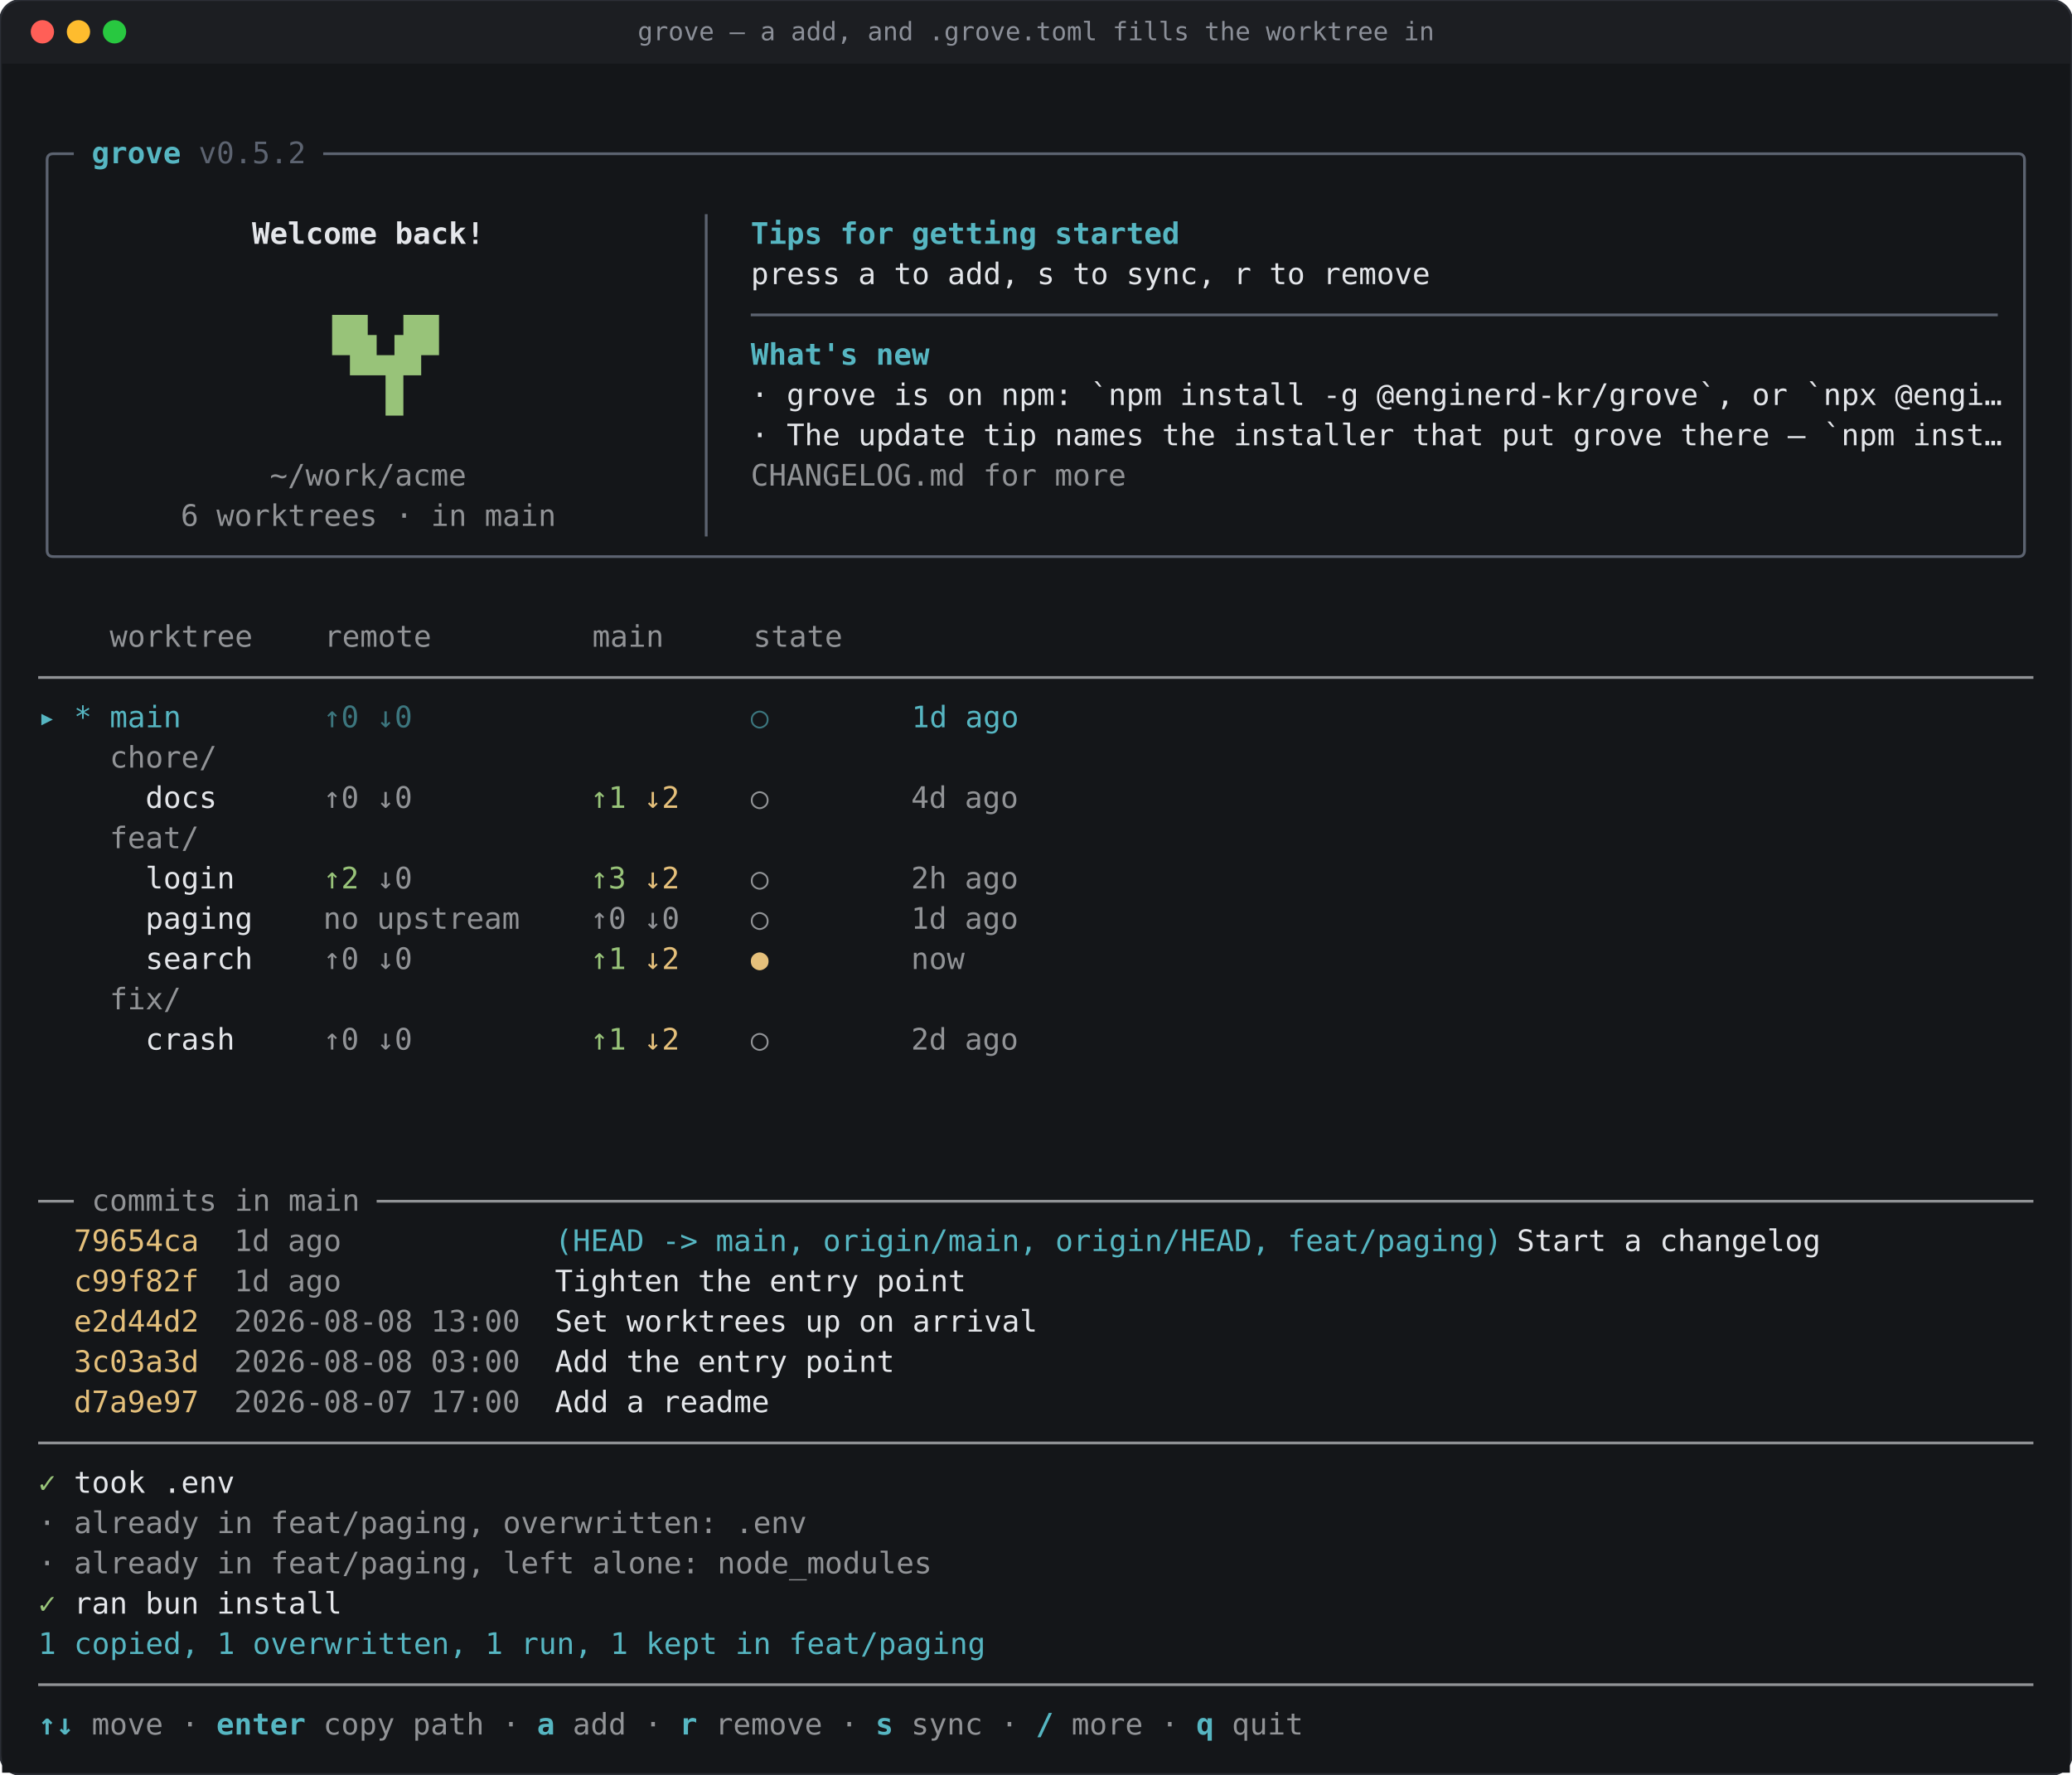
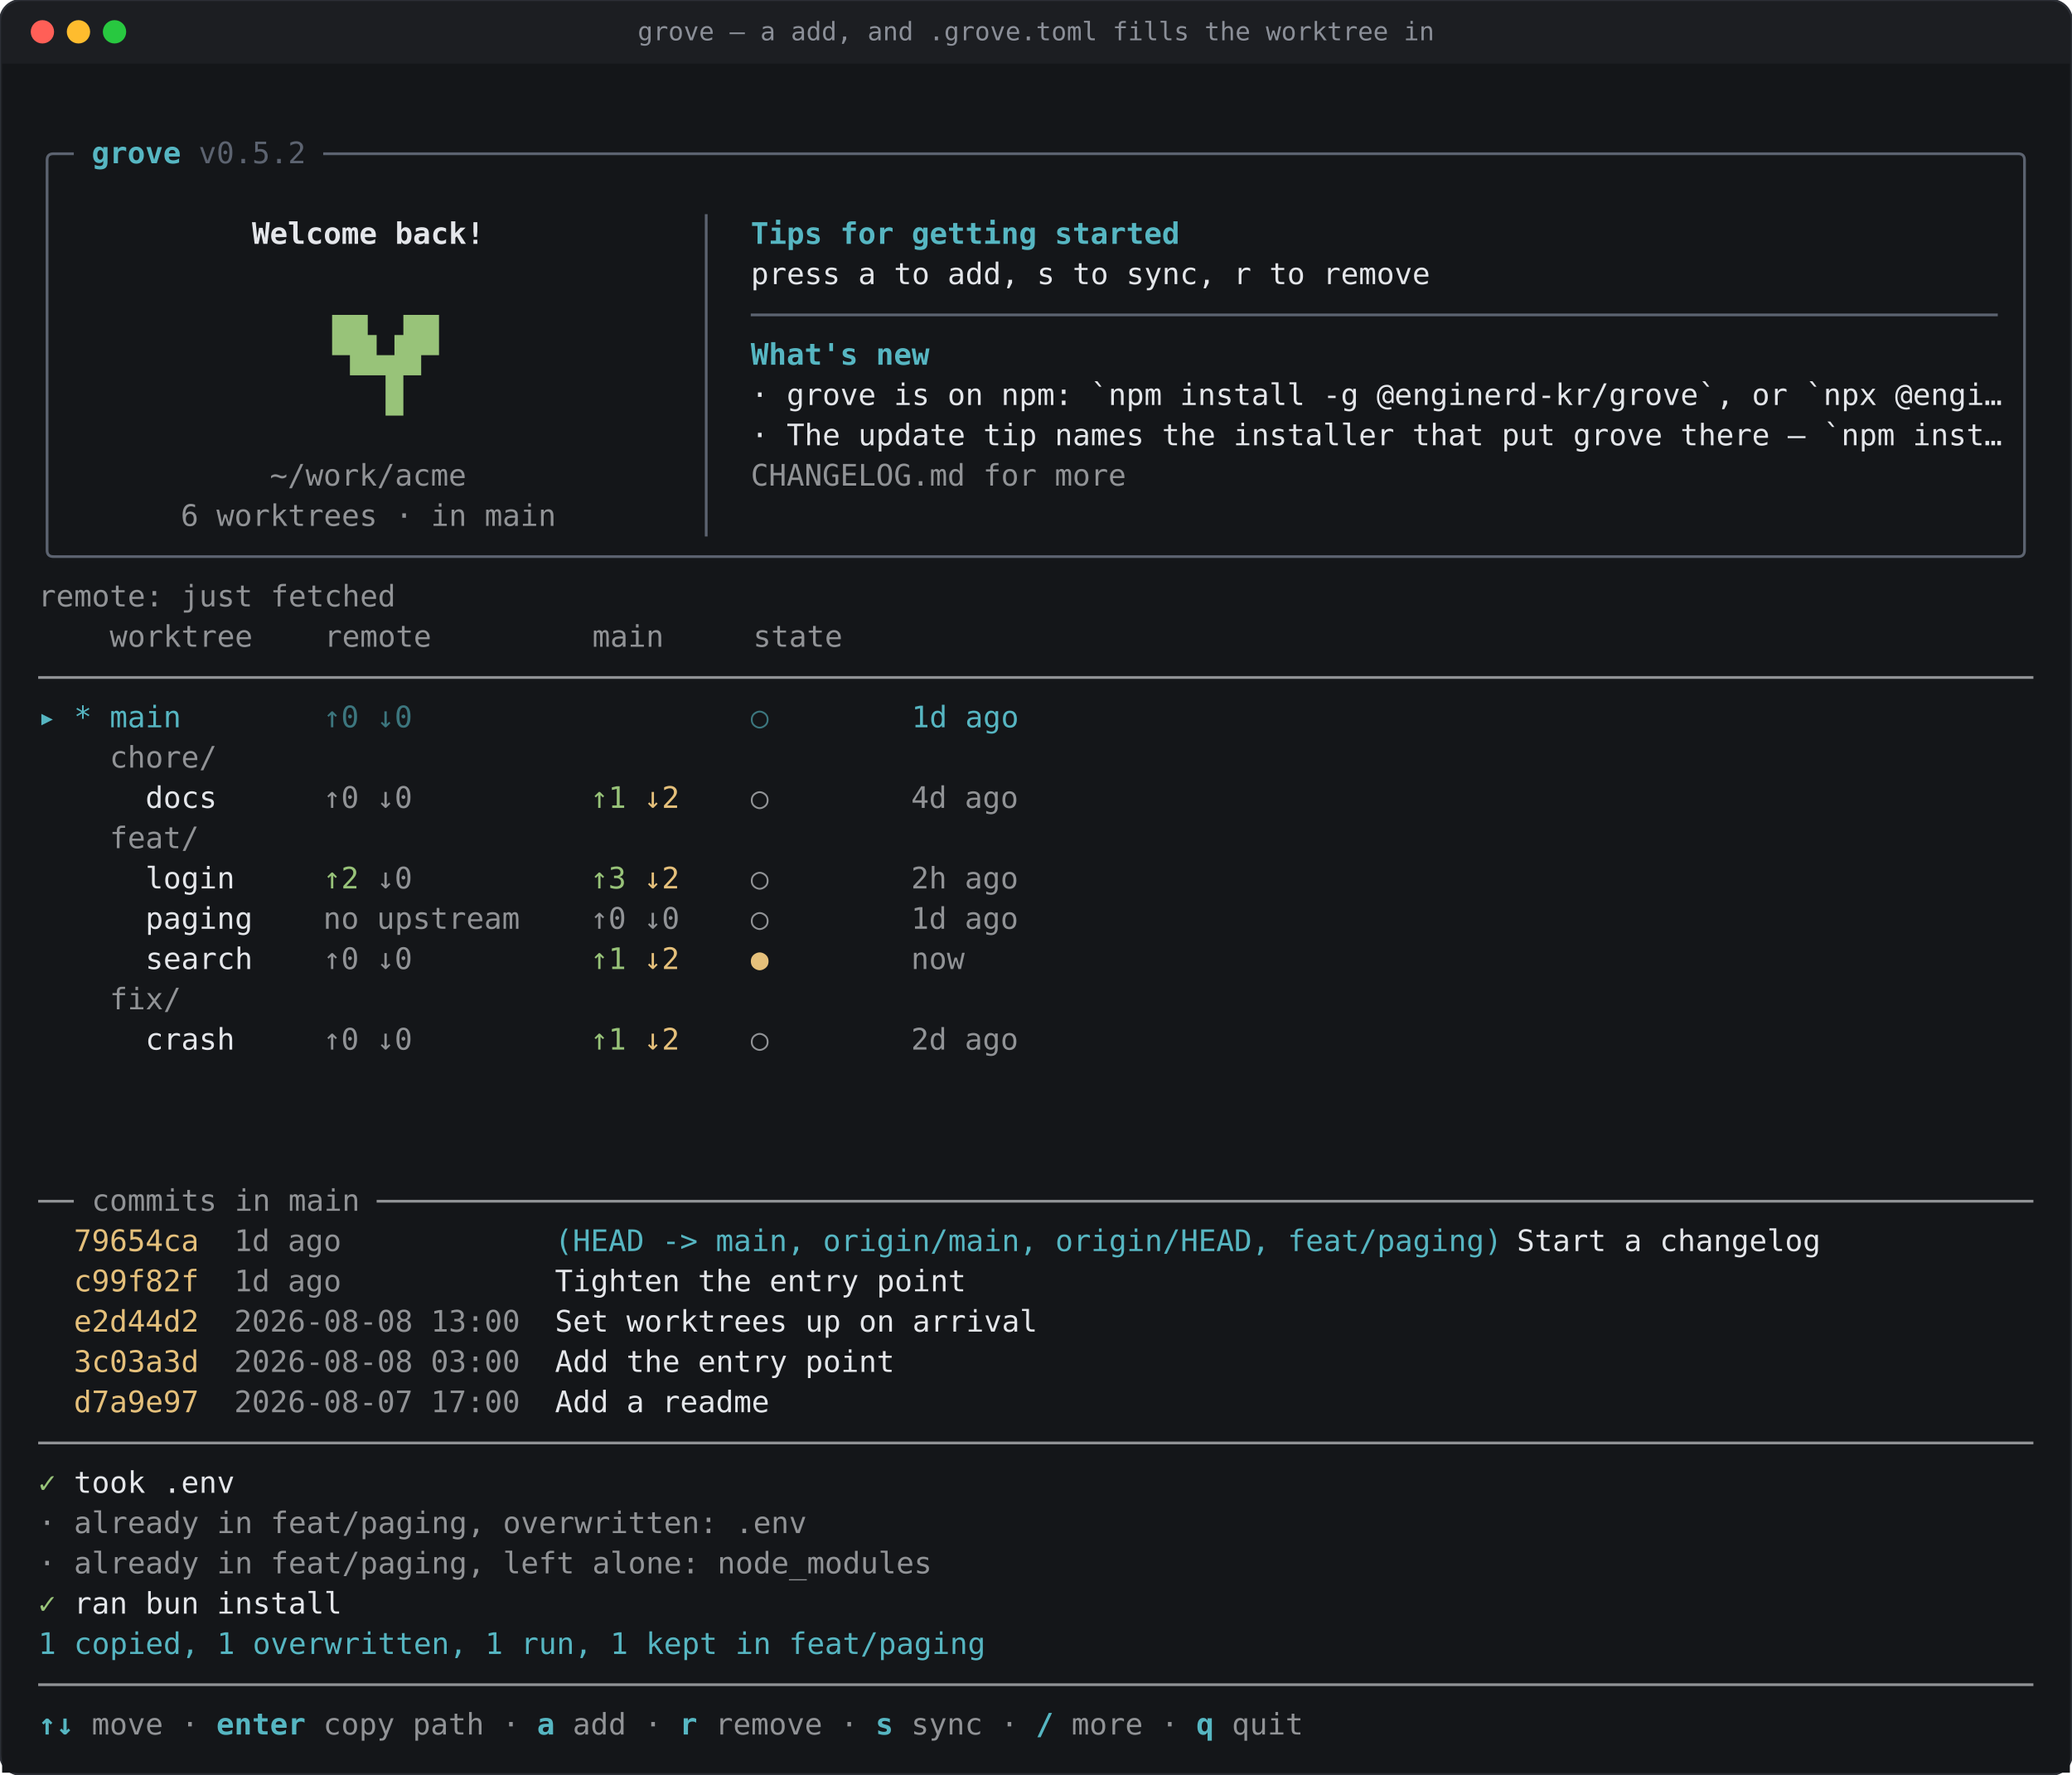
<svg xmlns="http://www.w3.org/2000/svg" width="977" height="837" viewBox="0 0 977 837" font-family="ui-monospace, SFMono-Regular, Menlo, Consolas, 'DejaVu Sans Mono', monospace" font-size="14">
  <rect width="977" height="837" rx="10" fill="#1c1e22" stroke="#2c2f36" />
  <rect x="1" y="30" width="975" height="806" fill="#141619" />
  <circle cx="20" cy="15" r="5.5" fill="#ff5f57" />
  <circle cx="37" cy="15" r="5.5" fill="#febc2e" />
  <circle cx="54" cy="15" r="5.5" fill="#28c840" />
  <text x="488.5" y="19" fill="#8b8f98" font-size="12" text-anchor="middle">grove — a add, and .grove.toml fills the worktree in</text>
  <path fill="#98c379" opacity="1" d="M156.60 148.50h4.20v9.50h-4.20zM160.80 148.50h8.40v9.50h-8.40zM169.20 148.50h4.20v9.50h-4.20zM190.20 148.50h4.20v9.50h-4.20zM194.40 148.50h8.40v9.50h-8.40zM202.80 148.50h4.20v9.50h-4.20zM156.60 158.00h4.20v9.50h-4.20zM160.80 158.00h4.20v9.50h-4.20zM165.00 158.00h4.20v9.50h-4.20zM165.00 167.50h4.20v9.50h-4.20zM169.20 158.00h8.40v19.00h-8.40zM177.60 167.50h8.40v9.50h-8.40zM186.00 158.00h8.40v19.00h-8.40zM194.40 158.00h4.20v9.50h-4.20zM198.60 158.00h4.20v9.50h-4.20zM194.40 167.50h4.20v9.50h-4.20zM202.80 158.00h4.20v9.50h-4.20zM181.80 177.00h4.20v19.00h-4.20zM186.00 177.00h4.20v19.00h-4.20z" />
  <path fill="none" stroke="#5c6370" stroke-width="1.3" opacity="1" d="M22.20 82.00V75.50Q22.20 72.50 25.20 72.50H26.40M26.40 72.50H34.80M152.40 72.50H950.40M954.60 82.00V75.50Q954.60 72.50 951.60 72.50H950.40M22.20 82.00V101.00M954.60 82.00V101.00M22.20 101.00V120.00M333.00 101.00V120.00M954.60 101.00V120.00M22.20 120.00V139.00M333.00 120.00V139.00M954.60 120.00V139.00M22.20 139.00V158.00M333.00 139.00V158.00M354.00 148.50H942.00M954.60 139.00V158.00M22.20 158.00V177.00M333.00 158.00V177.00M954.60 158.00V177.00M22.20 177.00V196.00M333.00 177.00V196.00M954.60 177.00V196.00M22.20 196.00V215.00M333.00 196.00V215.00M954.60 196.00V215.00M22.20 215.00V234.00M333.00 215.00V234.00M954.60 215.00V234.00M22.20 234.00V253.00M333.00 234.00V253.00M954.60 234.00V253.00M22.20 253.00V259.50Q22.20 262.50 25.20 262.50H26.40M26.40 262.50H950.40M954.60 253.00V259.50Q954.60 262.50 951.60 262.50H950.40" />
  <path fill="none" stroke="#e4e6ea" stroke-width="1.3" opacity="0.6" d="M18.00 319.50H958.80M18.00 566.50H34.80M177.60 566.50H958.80M18.00 680.50H958.80M18.00 794.50H958.80" />
  <text x="43.2" y="77.0" fill="#56b6c2" font-weight="600" textLength="42.0" lengthAdjust="spacingAndGlyphs" xml:space="preserve">grove</text>
  <text x="85.2" y="77.0" fill="#5c6370" textLength="67.2" lengthAdjust="spacingAndGlyphs" xml:space="preserve"> v0.5.2 </text>
  <text x="118.8" y="115.0" fill="#e4e6ea" font-weight="600" textLength="109.2" lengthAdjust="spacingAndGlyphs" xml:space="preserve">Welcome back!</text>
  <text x="354.0" y="115.0" fill="#56b6c2" font-weight="600" textLength="201.6" lengthAdjust="spacingAndGlyphs" xml:space="preserve">Tips for getting started</text>
  <text x="337.2" y="134.0" fill="#e4e6ea" textLength="613.2" lengthAdjust="spacingAndGlyphs" xml:space="preserve">  press a to add, s to sync, r to remove                                 </text>
  <text x="354.0" y="172.0" fill="#56b6c2" font-weight="600" textLength="84.0" lengthAdjust="spacingAndGlyphs" xml:space="preserve">What's new</text>
  <text x="337.2" y="191.0" fill="#e4e6ea" textLength="613.2" lengthAdjust="spacingAndGlyphs" xml:space="preserve">  · grove is on npm: `npm install -g @enginerd-kr/grove`, or `npx @engi… </text>
  <text x="337.2" y="210.0" fill="#e4e6ea" textLength="613.2" lengthAdjust="spacingAndGlyphs" xml:space="preserve">  · The update tip names the installer that put grove there — `npm inst… </text>
  <text x="127.2" y="229.0" fill="#e4e6ea" opacity="0.6" textLength="92.4" lengthAdjust="spacingAndGlyphs" xml:space="preserve">~/work/acme</text>
  <text x="354.0" y="229.0" fill="#e4e6ea" opacity="0.6" textLength="176.4" lengthAdjust="spacingAndGlyphs" xml:space="preserve">CHANGELOG.md for more</text>
  <text x="85.2" y="248.0" fill="#e4e6ea" opacity="0.6" textLength="176.4" lengthAdjust="spacingAndGlyphs" xml:space="preserve">6 worktrees · in main</text>
+   <text x="18.0" y="286.0" fill="#e4e6ea" opacity="0.6" textLength="168.0" lengthAdjust="spacingAndGlyphs" xml:space="preserve">remote: just fetched</text>
  <text x="18.0" y="305.0" fill="#e4e6ea" opacity="0.6" textLength="378.0" lengthAdjust="spacingAndGlyphs" xml:space="preserve">    worktree    remote         main     state</text>
  <text x="18.0" y="343.0" fill="#56b6c2" textLength="134.4" lengthAdjust="spacingAndGlyphs" xml:space="preserve">▸ * main        </text>
  <text x="152.4" y="343.0" fill="#56b6c2" opacity="0.6" textLength="16.8" lengthAdjust="spacingAndGlyphs" xml:space="preserve">↑0</text>
  <text x="177.6" y="343.0" fill="#56b6c2" opacity="0.6" textLength="16.8" lengthAdjust="spacingAndGlyphs" xml:space="preserve">↓0</text>
  <text x="354.0" y="343.0" fill="#56b6c2" opacity="0.6" textLength="8.4" lengthAdjust="spacingAndGlyphs" xml:space="preserve">○</text>
  <text x="362.4" y="343.0" fill="#56b6c2" textLength="117.6" lengthAdjust="spacingAndGlyphs" xml:space="preserve">        1d ago</text>
  <text x="18.0" y="362.0" fill="#e4e6ea" opacity="0.6" textLength="84.0" lengthAdjust="spacingAndGlyphs" xml:space="preserve">    chore/</text>
  <text x="18.0" y="381.0" fill="#e4e6ea" textLength="134.4" lengthAdjust="spacingAndGlyphs" xml:space="preserve">      docs      </text>
  <text x="152.4" y="381.0" fill="#e4e6ea" opacity="0.6" textLength="16.8" lengthAdjust="spacingAndGlyphs" xml:space="preserve">↑0</text>
  <text x="177.6" y="381.0" fill="#e4e6ea" opacity="0.6" textLength="16.8" lengthAdjust="spacingAndGlyphs" xml:space="preserve">↓0</text>
  <text x="278.4" y="381.0" fill="#98c379" textLength="16.8" lengthAdjust="spacingAndGlyphs" xml:space="preserve">↑1</text>
  <text x="303.6" y="381.0" fill="#e5c07b" textLength="16.8" lengthAdjust="spacingAndGlyphs" xml:space="preserve">↓2</text>
  <text x="354.0" y="381.0" fill="#e4e6ea" opacity="0.6" textLength="8.4" lengthAdjust="spacingAndGlyphs" xml:space="preserve">○</text>
  <text x="429.6" y="381.0" fill="#e4e6ea" opacity="0.6" textLength="50.4" lengthAdjust="spacingAndGlyphs" xml:space="preserve">4d ago</text>
  <text x="18.0" y="400.0" fill="#e4e6ea" opacity="0.6" textLength="75.6" lengthAdjust="spacingAndGlyphs" xml:space="preserve">    feat/</text>
  <text x="18.0" y="419.0" fill="#e4e6ea" textLength="134.4" lengthAdjust="spacingAndGlyphs" xml:space="preserve">      login     </text>
  <text x="152.4" y="419.0" fill="#98c379" textLength="16.8" lengthAdjust="spacingAndGlyphs" xml:space="preserve">↑2</text>
  <text x="177.6" y="419.0" fill="#e4e6ea" opacity="0.6" textLength="16.8" lengthAdjust="spacingAndGlyphs" xml:space="preserve">↓0</text>
  <text x="278.4" y="419.0" fill="#98c379" textLength="16.8" lengthAdjust="spacingAndGlyphs" xml:space="preserve">↑3</text>
  <text x="303.6" y="419.0" fill="#e5c07b" textLength="16.8" lengthAdjust="spacingAndGlyphs" xml:space="preserve">↓2</text>
  <text x="354.0" y="419.0" fill="#e4e6ea" opacity="0.6" textLength="8.4" lengthAdjust="spacingAndGlyphs" xml:space="preserve">○</text>
  <text x="429.6" y="419.0" fill="#e4e6ea" opacity="0.6" textLength="50.4" lengthAdjust="spacingAndGlyphs" xml:space="preserve">2h ago</text>
  <text x="18.0" y="438.0" fill="#e4e6ea" textLength="134.4" lengthAdjust="spacingAndGlyphs" xml:space="preserve">      paging    </text>
  <text x="152.4" y="438.0" fill="#e4e6ea" opacity="0.6" textLength="92.4" lengthAdjust="spacingAndGlyphs" xml:space="preserve">no upstream</text>
  <text x="278.4" y="438.0" fill="#e4e6ea" opacity="0.6" textLength="16.8" lengthAdjust="spacingAndGlyphs" xml:space="preserve">↑0</text>
  <text x="303.6" y="438.0" fill="#e4e6ea" opacity="0.6" textLength="16.8" lengthAdjust="spacingAndGlyphs" xml:space="preserve">↓0</text>
  <text x="354.0" y="438.0" fill="#e4e6ea" opacity="0.6" textLength="8.4" lengthAdjust="spacingAndGlyphs" xml:space="preserve">○</text>
  <text x="429.6" y="438.0" fill="#e4e6ea" opacity="0.6" textLength="50.4" lengthAdjust="spacingAndGlyphs" xml:space="preserve">1d ago</text>
  <text x="18.0" y="457.0" fill="#e4e6ea" textLength="134.4" lengthAdjust="spacingAndGlyphs" xml:space="preserve">      search    </text>
  <text x="152.4" y="457.0" fill="#e4e6ea" opacity="0.6" textLength="16.8" lengthAdjust="spacingAndGlyphs" xml:space="preserve">↑0</text>
  <text x="177.6" y="457.0" fill="#e4e6ea" opacity="0.6" textLength="16.8" lengthAdjust="spacingAndGlyphs" xml:space="preserve">↓0</text>
  <text x="278.4" y="457.0" fill="#98c379" textLength="16.8" lengthAdjust="spacingAndGlyphs" xml:space="preserve">↑1</text>
  <text x="303.6" y="457.0" fill="#e5c07b" textLength="16.8" lengthAdjust="spacingAndGlyphs" xml:space="preserve">↓2</text>
  <text x="354.0" y="457.0" fill="#e5c07b" textLength="8.4" lengthAdjust="spacingAndGlyphs" xml:space="preserve">●</text>
  <text x="429.6" y="457.0" fill="#e4e6ea" opacity="0.6" textLength="50.4" lengthAdjust="spacingAndGlyphs" xml:space="preserve">now   </text>
  <text x="18.0" y="476.0" fill="#e4e6ea" opacity="0.6" textLength="67.2" lengthAdjust="spacingAndGlyphs" xml:space="preserve">    fix/</text>
  <text x="18.0" y="495.0" fill="#e4e6ea" textLength="134.4" lengthAdjust="spacingAndGlyphs" xml:space="preserve">      crash     </text>
  <text x="152.4" y="495.0" fill="#e4e6ea" opacity="0.6" textLength="16.8" lengthAdjust="spacingAndGlyphs" xml:space="preserve">↑0</text>
  <text x="177.6" y="495.0" fill="#e4e6ea" opacity="0.6" textLength="16.8" lengthAdjust="spacingAndGlyphs" xml:space="preserve">↓0</text>
  <text x="278.4" y="495.0" fill="#98c379" textLength="16.8" lengthAdjust="spacingAndGlyphs" xml:space="preserve">↑1</text>
  <text x="303.6" y="495.0" fill="#e5c07b" textLength="16.8" lengthAdjust="spacingAndGlyphs" xml:space="preserve">↓2</text>
  <text x="354.0" y="495.0" fill="#e4e6ea" opacity="0.6" textLength="8.4" lengthAdjust="spacingAndGlyphs" xml:space="preserve">○</text>
  <text x="429.6" y="495.0" fill="#e4e6ea" opacity="0.6" textLength="50.4" lengthAdjust="spacingAndGlyphs" xml:space="preserve">2d ago</text>
  <text x="34.8" y="571.0" fill="#e4e6ea" opacity="0.6" textLength="142.8" lengthAdjust="spacingAndGlyphs" xml:space="preserve"> commits in main </text>
  <text x="34.8" y="590.0" fill="#e5c07b" textLength="58.8" lengthAdjust="spacingAndGlyphs" xml:space="preserve">79654ca</text>
  <text x="110.4" y="590.0" fill="#e4e6ea" opacity="0.6" textLength="134.4" lengthAdjust="spacingAndGlyphs" xml:space="preserve">1d ago          </text>
  <text x="261.6" y="590.0" fill="#56b6c2" textLength="453.6" lengthAdjust="spacingAndGlyphs" xml:space="preserve">(HEAD -&gt; main, origin/main, origin/HEAD, feat/paging) </text>
  <text x="715.2" y="590.0" fill="#e4e6ea" textLength="142.8" lengthAdjust="spacingAndGlyphs" xml:space="preserve">Start a changelog</text>
  <text x="34.8" y="609.0" fill="#e5c07b" textLength="58.8" lengthAdjust="spacingAndGlyphs" xml:space="preserve">c99f82f</text>
  <text x="110.4" y="609.0" fill="#e4e6ea" opacity="0.6" textLength="134.4" lengthAdjust="spacingAndGlyphs" xml:space="preserve">1d ago          </text>
  <text x="244.8" y="609.0" fill="#e4e6ea" textLength="210.0" lengthAdjust="spacingAndGlyphs" xml:space="preserve">  Tighten the entry point</text>
  <text x="34.8" y="628.0" fill="#e5c07b" textLength="58.8" lengthAdjust="spacingAndGlyphs" xml:space="preserve">e2d44d2</text>
  <text x="110.4" y="628.0" fill="#e4e6ea" opacity="0.6" textLength="134.4" lengthAdjust="spacingAndGlyphs" xml:space="preserve">2026-08-08 13:00</text>
  <text x="244.8" y="628.0" fill="#e4e6ea" textLength="243.6" lengthAdjust="spacingAndGlyphs" xml:space="preserve">  Set worktrees up on arrival</text>
  <text x="34.8" y="647.0" fill="#e5c07b" textLength="58.8" lengthAdjust="spacingAndGlyphs" xml:space="preserve">3c03a3d</text>
  <text x="110.4" y="647.0" fill="#e4e6ea" opacity="0.6" textLength="134.4" lengthAdjust="spacingAndGlyphs" xml:space="preserve">2026-08-08 03:00</text>
  <text x="244.8" y="647.0" fill="#e4e6ea" textLength="176.4" lengthAdjust="spacingAndGlyphs" xml:space="preserve">  Add the entry point</text>
  <text x="34.8" y="666.0" fill="#e5c07b" textLength="58.8" lengthAdjust="spacingAndGlyphs" xml:space="preserve">d7a9e97</text>
  <text x="110.4" y="666.0" fill="#e4e6ea" opacity="0.6" textLength="134.4" lengthAdjust="spacingAndGlyphs" xml:space="preserve">2026-08-07 17:00</text>
  <text x="244.8" y="666.0" fill="#e4e6ea" textLength="117.6" lengthAdjust="spacingAndGlyphs" xml:space="preserve">  Add a readme</text>
  <text x="18.0" y="704.0" fill="#98c379" textLength="8.4" lengthAdjust="spacingAndGlyphs" xml:space="preserve">✓</text>
  <text x="26.4" y="704.0" fill="#e4e6ea" textLength="84.0" lengthAdjust="spacingAndGlyphs" xml:space="preserve"> took .env</text>
  <text x="18.0" y="723.0" fill="#e4e6ea" opacity="0.6" textLength="361.2" lengthAdjust="spacingAndGlyphs" xml:space="preserve">· already in feat/paging, overwritten: .env</text>
  <text x="18.0" y="742.0" fill="#e4e6ea" opacity="0.6" textLength="420.0" lengthAdjust="spacingAndGlyphs" xml:space="preserve">· already in feat/paging, left alone: node_modules</text>
  <text x="18.0" y="761.0" fill="#98c379" textLength="8.4" lengthAdjust="spacingAndGlyphs" xml:space="preserve">✓</text>
  <text x="26.4" y="761.0" fill="#e4e6ea" textLength="134.4" lengthAdjust="spacingAndGlyphs" xml:space="preserve"> ran bun install</text>
  <text x="18.0" y="780.0" fill="#56b6c2" textLength="445.2" lengthAdjust="spacingAndGlyphs" xml:space="preserve">1 copied, 1 overwritten, 1 run, 1 kept in feat/paging</text>
  <text x="18.0" y="818.0" fill="#56b6c2" font-weight="600" textLength="16.8" lengthAdjust="spacingAndGlyphs" xml:space="preserve">↑↓</text>
  <text x="34.8" y="818.0" fill="#e4e6ea" opacity="0.6" textLength="67.2" lengthAdjust="spacingAndGlyphs" xml:space="preserve"> move · </text>
  <text x="102.0" y="818.0" fill="#56b6c2" font-weight="600" textLength="42.0" lengthAdjust="spacingAndGlyphs" xml:space="preserve">enter</text>
  <text x="144.0" y="818.0" fill="#e4e6ea" opacity="0.6" textLength="109.2" lengthAdjust="spacingAndGlyphs" xml:space="preserve"> copy path · </text>
  <text x="253.2" y="818.0" fill="#56b6c2" font-weight="600" textLength="8.4" lengthAdjust="spacingAndGlyphs" xml:space="preserve">a</text>
  <text x="261.6" y="818.0" fill="#e4e6ea" opacity="0.6" textLength="58.8" lengthAdjust="spacingAndGlyphs" xml:space="preserve"> add · </text>
  <text x="320.4" y="818.0" fill="#56b6c2" font-weight="600" textLength="8.4" lengthAdjust="spacingAndGlyphs" xml:space="preserve">r</text>
  <text x="328.8" y="818.0" fill="#e4e6ea" opacity="0.6" textLength="84.0" lengthAdjust="spacingAndGlyphs" xml:space="preserve"> remove · </text>
  <text x="412.8" y="818.0" fill="#56b6c2" font-weight="600" textLength="8.4" lengthAdjust="spacingAndGlyphs" xml:space="preserve">s</text>
  <text x="421.2" y="818.0" fill="#e4e6ea" opacity="0.6" textLength="67.2" lengthAdjust="spacingAndGlyphs" xml:space="preserve"> sync · </text>
  <text x="488.4" y="818.0" fill="#56b6c2" font-weight="600" textLength="8.4" lengthAdjust="spacingAndGlyphs" xml:space="preserve">/</text>
  <text x="496.8" y="818.0" fill="#e4e6ea" opacity="0.6" textLength="67.2" lengthAdjust="spacingAndGlyphs" xml:space="preserve"> more · </text>
  <text x="564.0" y="818.0" fill="#56b6c2" font-weight="600" textLength="8.4" lengthAdjust="spacingAndGlyphs" xml:space="preserve">q</text>
  <text x="572.4" y="818.0" fill="#e4e6ea" opacity="0.6" textLength="42.0" lengthAdjust="spacingAndGlyphs" xml:space="preserve"> quit</text>
</svg>
